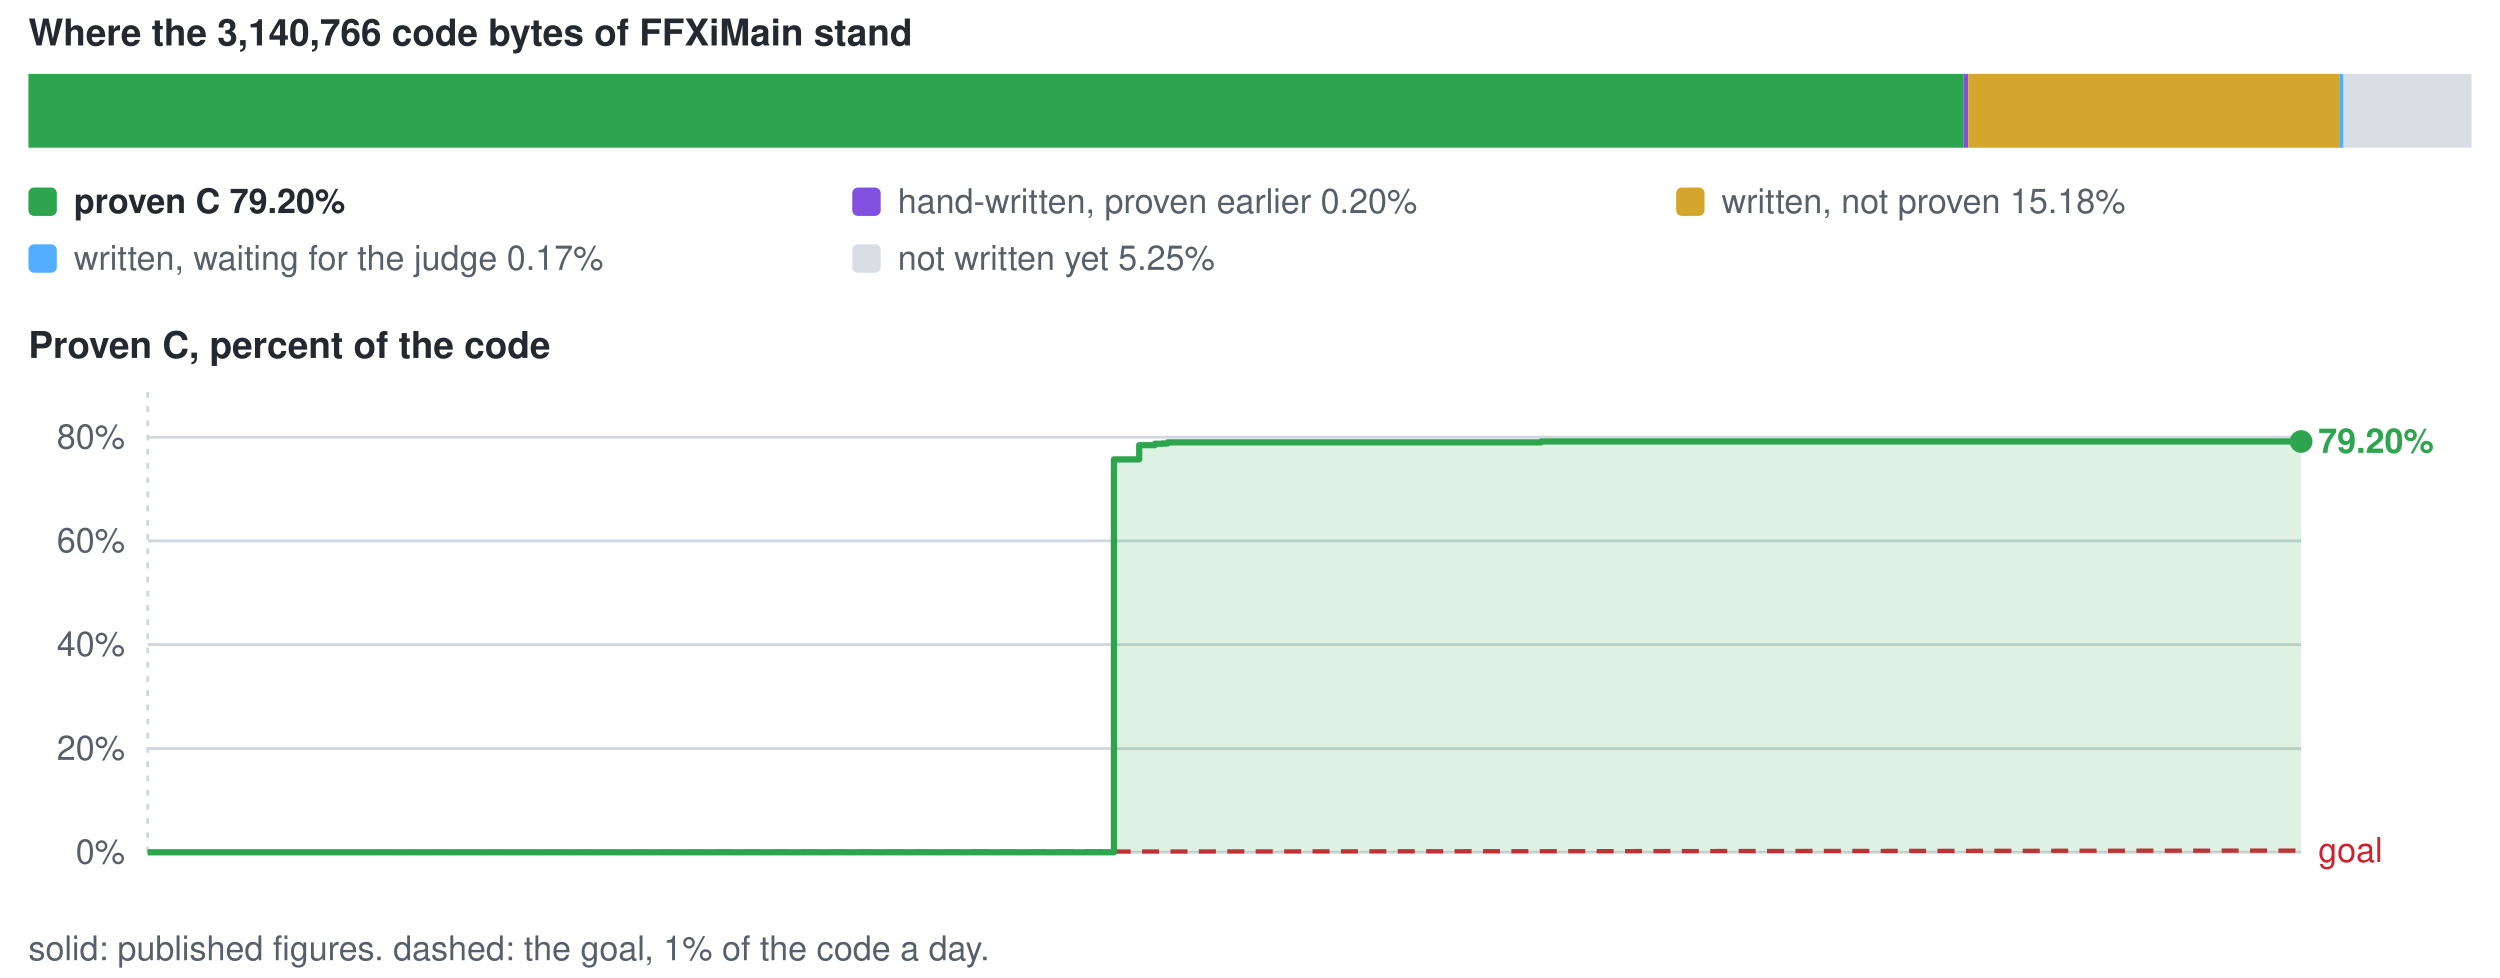
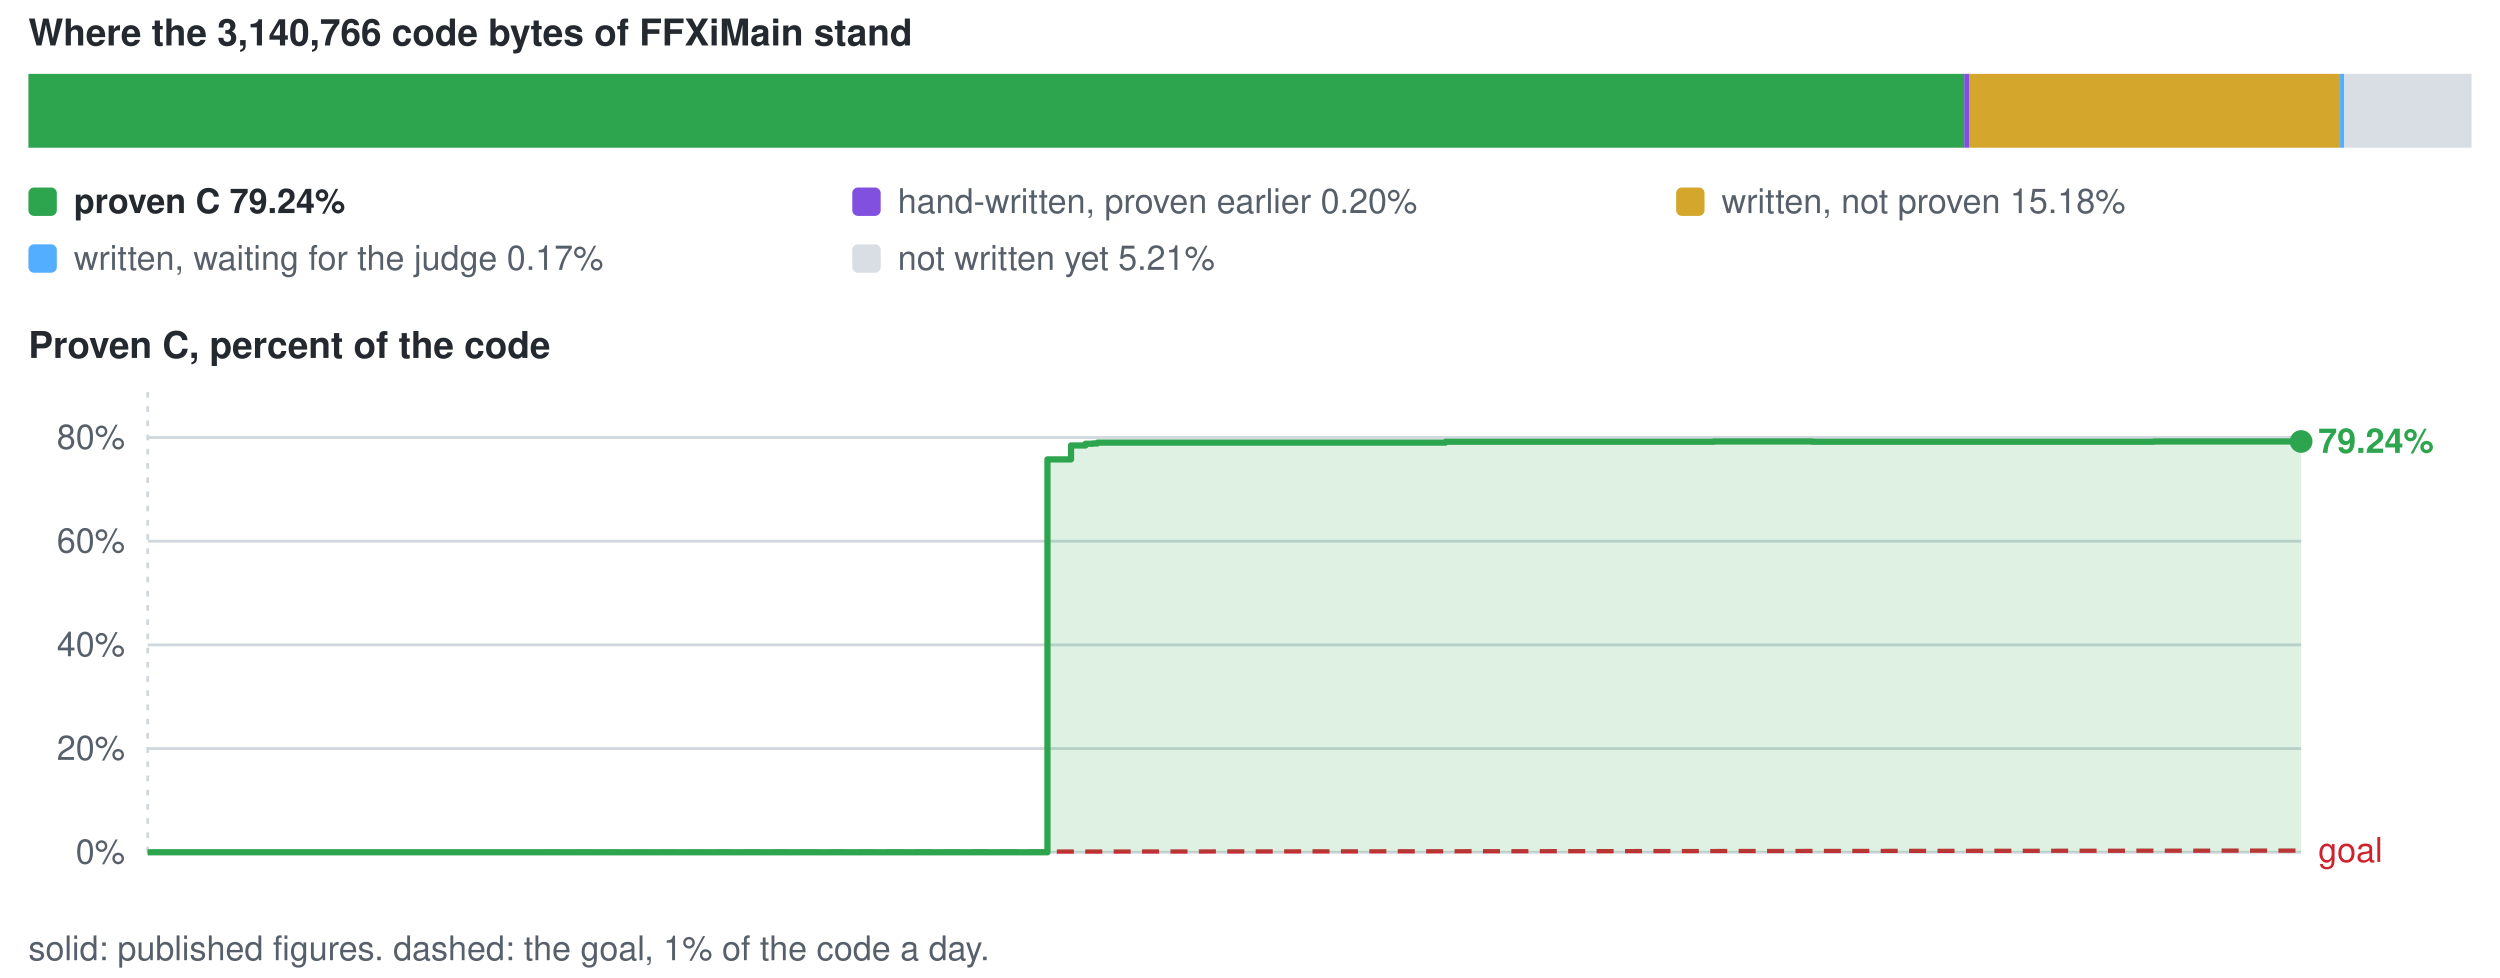
<svg xmlns="http://www.w3.org/2000/svg" viewBox="0 0 880 344" width="880" height="344" role="img" aria-label="conversion progress">
  <style>text{font-family:-apple-system,BlinkMacSystemFont,'Segoe UI',Helvetica,Arial,sans-serif;font-size:12px;fill:#57606a}.s{fill:#24292f;font-weight:600}.b{font-size:13px}</style>
  <text x="10" y="16" class="s b">Where the 3,140,766 code bytes of FFXiMain stand</text>
-   <rect x="10.0" y="26" width="681.1" height="26" fill="#2da44e" />
-   <rect x="691.1" y="26" width="1.7" height="26" fill="#8250df" />
-   <rect x="692.8" y="26" width="130.6" height="26" fill="#d4a72c" />
-   <rect x="823.4" y="26" width="1.5" height="26" fill="#54aeff" />
-   <rect x="824.9" y="26" width="45.1" height="26" fill="#d8dee4" />
+   <rect x="10.0" y="26" width="681.4" height="26" fill="#2da44e" />
+   <rect x="691.4" y="26" width="1.7" height="26" fill="#8250df" />
+   <rect x="693.1" y="26" width="130.6" height="26" fill="#d4a72c" />
+   <rect x="823.7" y="26" width="1.5" height="26" fill="#54aeff" />
+   <rect x="825.2" y="26" width="44.8" height="26" fill="#d8dee4" />
  <rect x="10" y="66" width="10" height="10" rx="2" fill="#2da44e" />
-   <text x="26" y="75" class="s">proven C 79.20%</text>
+   <text x="26" y="75" class="s">proven C 79.24%</text>
  <rect x="300" y="66" width="10" height="10" rx="2" fill="#8250df" />
  <text x="316" y="75">hand-written, proven earlier 0.20%</text>
  <rect x="590" y="66" width="10" height="10" rx="2" fill="#d4a72c" />
  <text x="606" y="75">written, not proven 15.18%</text>
  <rect x="10" y="86" width="10" height="10" rx="2" fill="#54aeff" />
  <text x="26" y="95">written, waiting for the judge 0.17%</text>
  <rect x="300" y="86" width="10" height="10" rx="2" fill="#d8dee4" />
-   <text x="316" y="95">not written yet 5.25%</text>
+   <text x="316" y="95">not written yet 5.21%</text>
  <text x="10" y="126" class="s b">Proven C, percent of the code</text>
  <line x1="52" y1="300.0" x2="810" y2="300.0" stroke="#d0d7de" stroke-width="1" />
  <text x="44" y="304.0" text-anchor="end">0%</text>
  <line x1="52" y1="263.5" x2="810" y2="263.5" stroke="#d0d7de" stroke-width="1" />
  <text x="44" y="267.5" text-anchor="end">20%</text>
-   <line x1="52" y1="226.9" x2="810" y2="226.9" stroke="#d0d7de" stroke-width="1" />
-   <text x="44" y="230.9" text-anchor="end">40%</text>
-   <line x1="52" y1="190.4" x2="810" y2="190.4" stroke="#d0d7de" stroke-width="1" />
-   <text x="44" y="194.4" text-anchor="end">60%</text>
-   <line x1="52" y1="153.9" x2="810" y2="153.9" stroke="#d0d7de" stroke-width="1" />
-   <text x="44" y="157.9" text-anchor="end">80%</text>
+   <line x1="52" y1="227.0" x2="810" y2="227.0" stroke="#d0d7de" stroke-width="1" />
+   <text x="44" y="231.0" text-anchor="end">40%</text>
+   <line x1="52" y1="190.5" x2="810" y2="190.5" stroke="#d0d7de" stroke-width="1" />
+   <text x="44" y="194.5" text-anchor="end">60%</text>
+   <line x1="52" y1="154.0" x2="810" y2="154.0" stroke="#d0d7de" stroke-width="1" />
+   <text x="44" y="158.0" text-anchor="end">80%</text>
  <line x1="52.0" y1="138" x2="52.0" y2="300" stroke="#d0d7de" stroke-width="1" stroke-dasharray="2 3" />
  <line x1="52.0" y1="300.0" x2="810.0" y2="299.4" stroke="#cf222e" stroke-width="1.5" stroke-dasharray="6 4" />
  <text x="816.0" y="303.4" style="fill:#cf222e">goal</text>
-   <path d="M52.0 300.0 H392.1 V161.7 H401.0 V156.7 H406.5 V156.2 H409.1 V156.1 H411.0 V155.7 H411.5 V155.7 H542.5 V155.4 H590.0 V155.4 H643.8 V155.4 H644.3 V155.4 H681.1 V155.4 H757.0 V155.4 H810.0 V155.4 V300.0 H52.0 Z" fill="#2da44e" fill-opacity="0.16" />
-   <path d="M52.0 300.0 H392.1 V161.7 H401.0 V156.7 H406.5 V156.2 H409.1 V156.1 H411.0 V155.7 H411.5 V155.7 H542.5 V155.4 H590.0 V155.4 H643.8 V155.4 H644.3 V155.4 H681.1 V155.4 H757.0 V155.4 H810.0 V155.4" fill="none" stroke="#2da44e" stroke-width="2.2" stroke-linejoin="round" />
+   <path d="M52.0 300.0 H368.7 V161.7 H377.0 V156.8 H382.1 V156.2 H384.6 V156.1 H386.3 V155.8 H386.8 V155.8 H508.8 V155.5 H553.0 V155.5 H603.2 V155.4 H603.6 V155.4 H637.9 V155.5 H708.5 V155.5 H758.1 V155.4 H810.0 V155.4 V300.0 H52.0 Z" fill="#2da44e" fill-opacity="0.16" />
+   <path d="M52.0 300.0 H368.7 V161.7 H377.0 V156.8 H382.1 V156.2 H384.6 V156.1 H386.3 V155.8 H386.8 V155.8 H508.8 V155.5 H553.0 V155.5 H603.2 V155.4 H603.6 V155.4 H637.9 V155.5 H708.5 V155.5 H758.1 V155.4 H810.0 V155.4" fill="none" stroke="#2da44e" stroke-width="2.2" stroke-linejoin="round" />
  <circle cx="810.0" cy="155.4" r="4" fill="#2da44e" />
-   <text x="816.0" y="159.4" class="s" style="fill:#2da44e">79.20%</text>
+   <text x="816.0" y="159.4" class="s" style="fill:#2da44e">79.24%</text>
  <text x="10" y="338">solid: published figures. dashed: the goal, 1% of the code a day.</text>
</svg>
